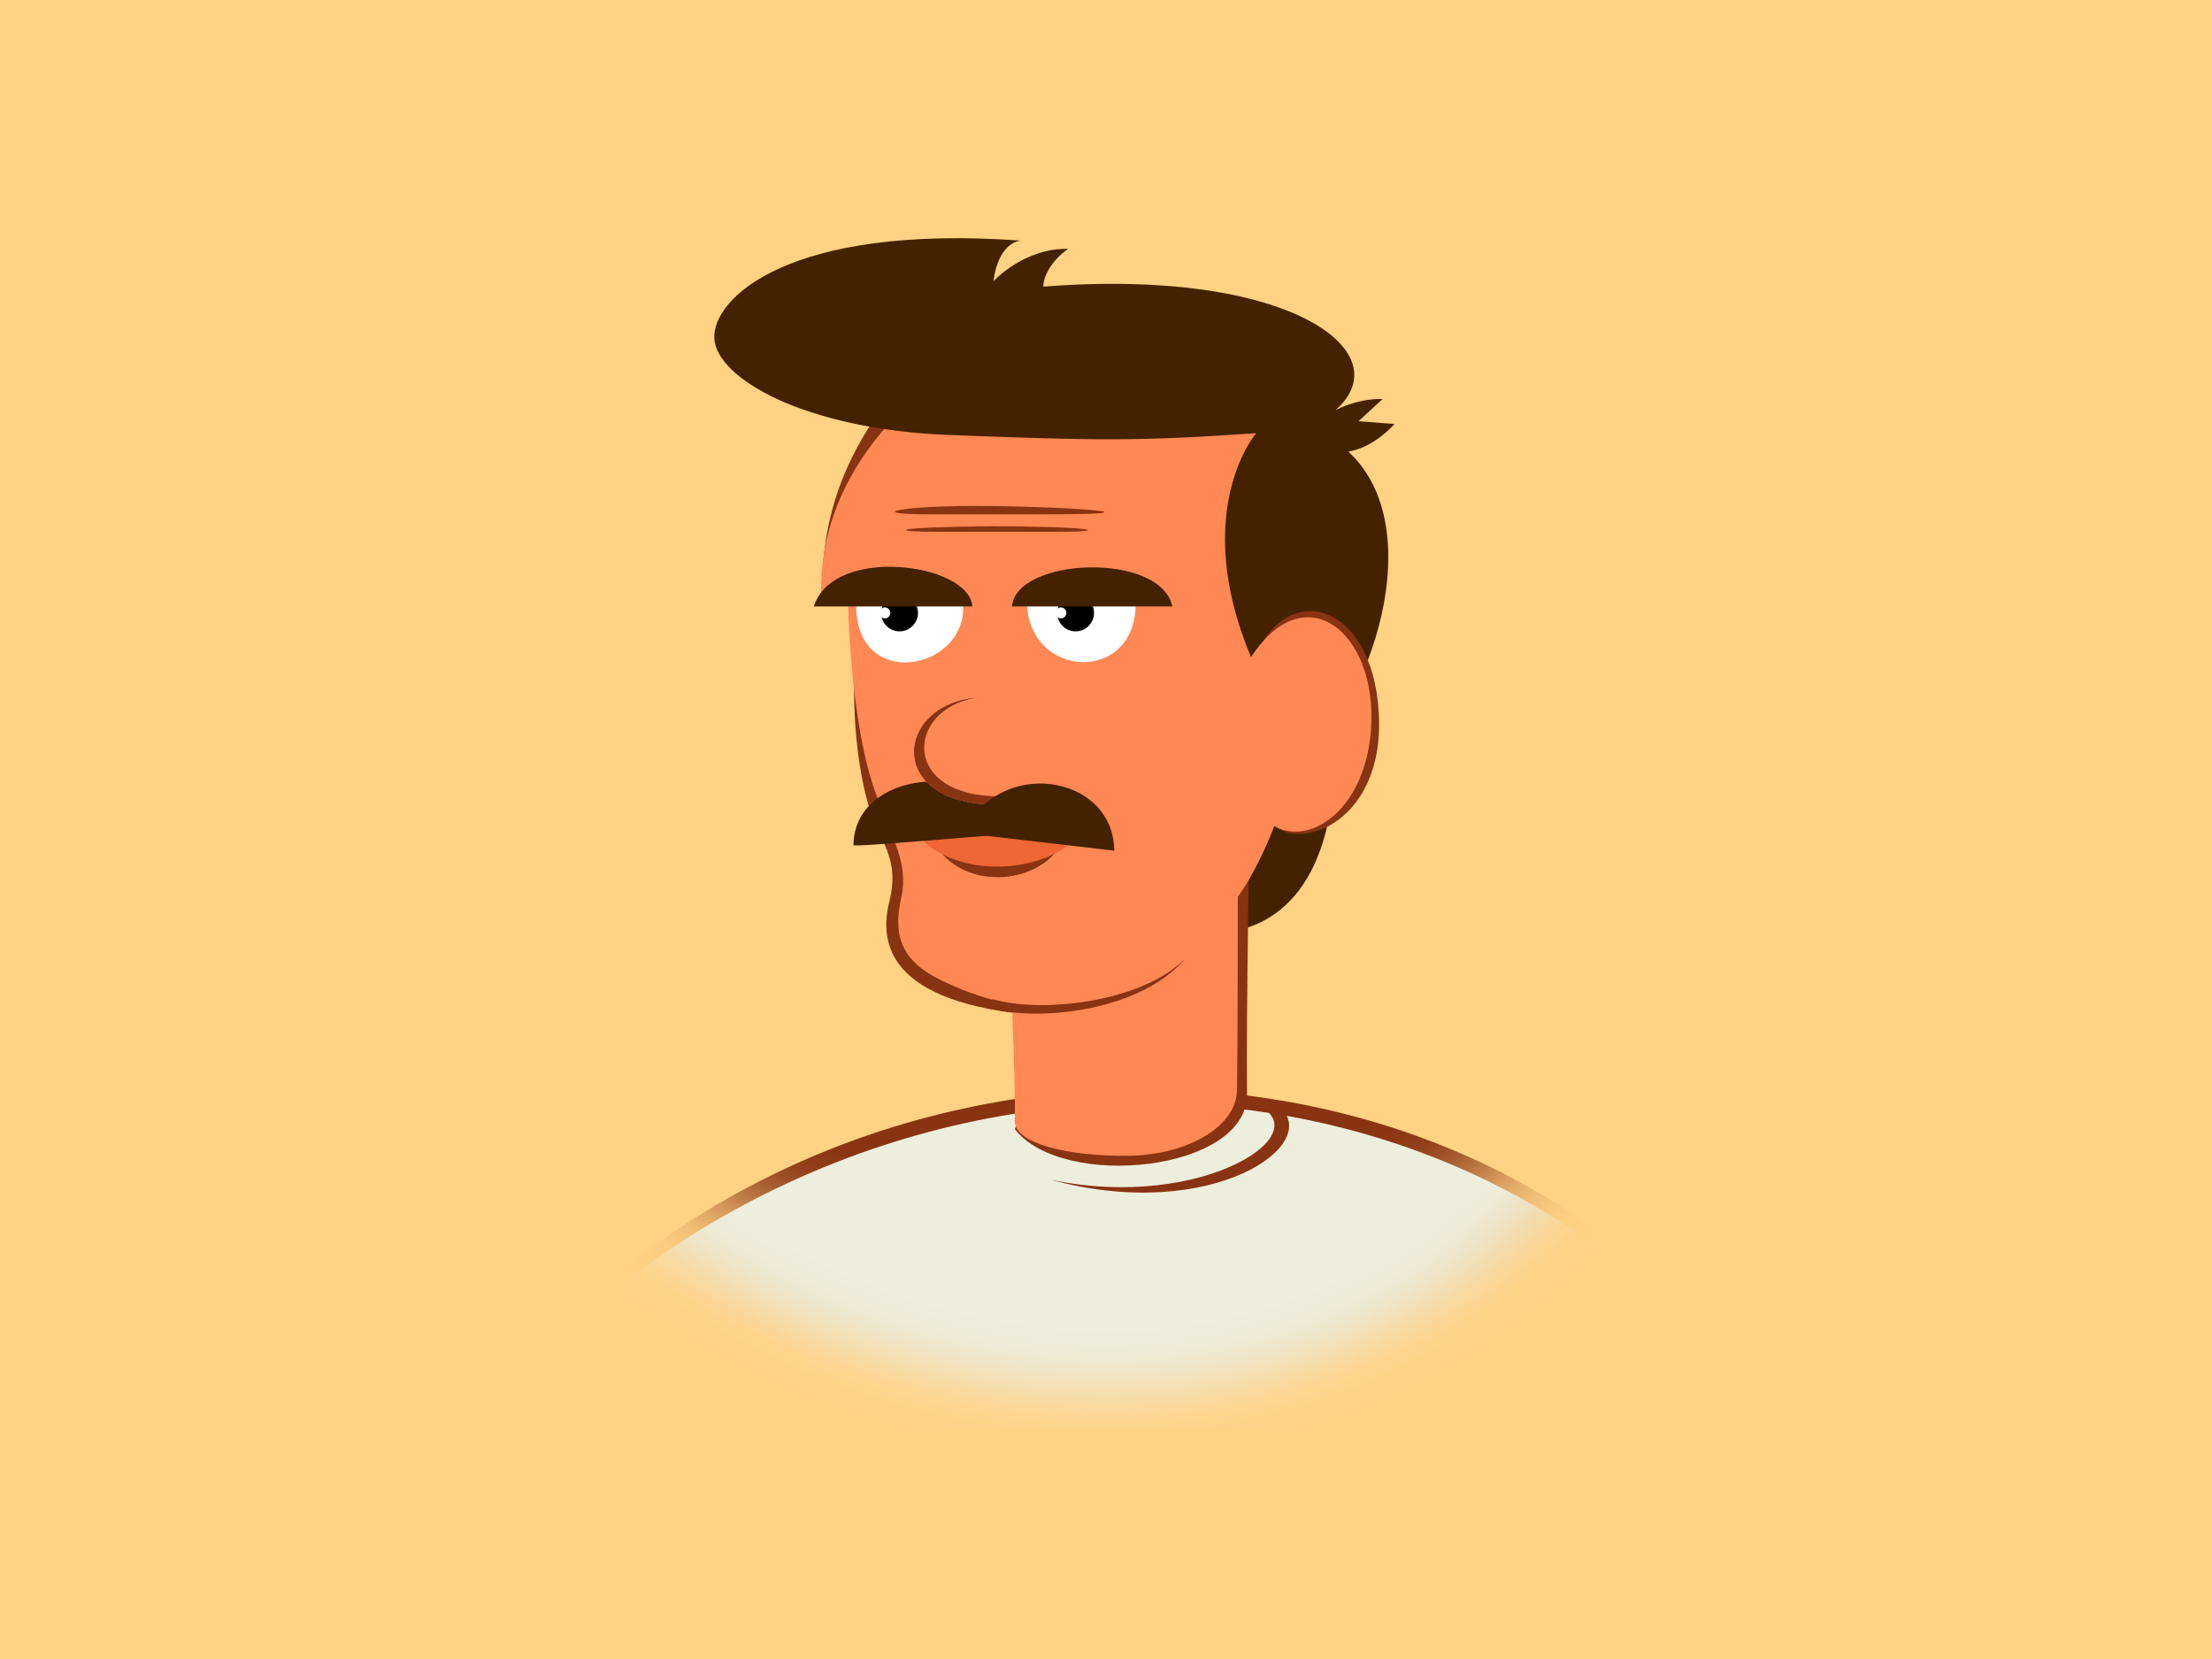
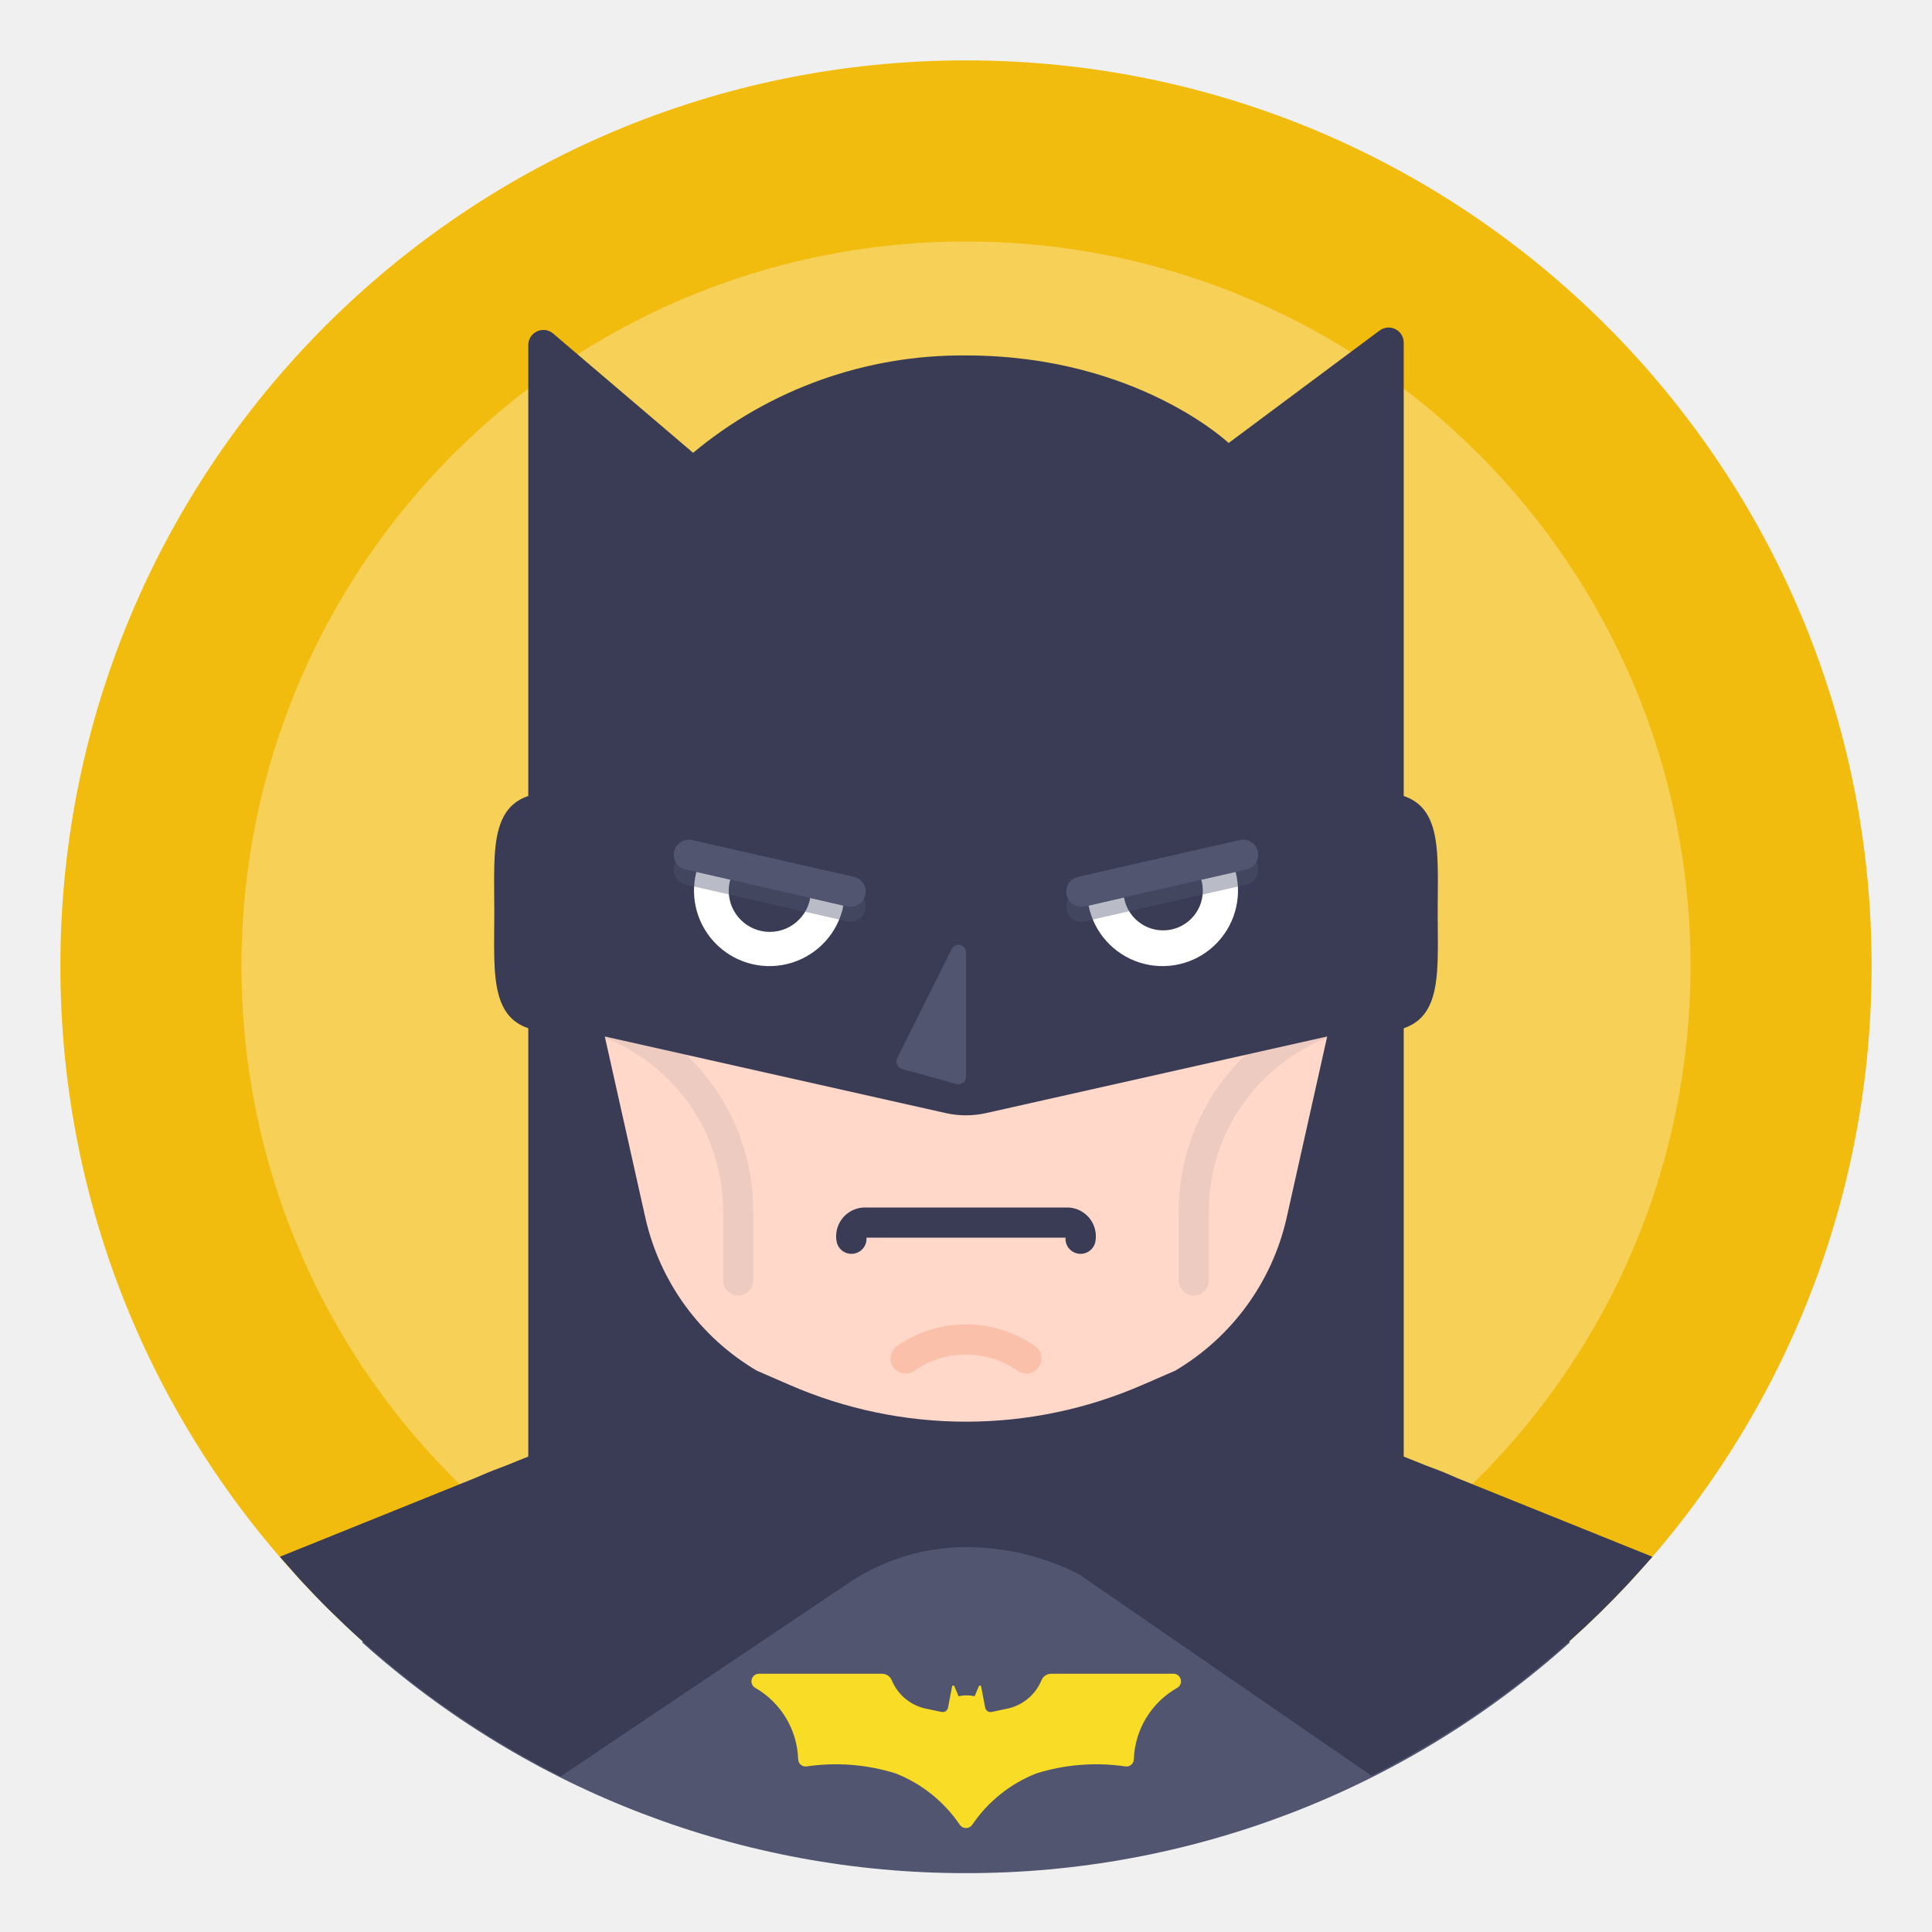
- <svg xmlns="http://www.w3.org/2000/svg" width="6in" height="4.5in" viewBox="0 0 2400 1800" role="img" aria-labelledby="title desc">
-   <path fill="#ffd284" d="M 0,0 2400,0 2400,1800 0,1800" />
-   <svg x="550" y="250" width="1300" height="1300" viewBox="0 0 1300 1300">
-     <defs>
-       <filter id="blur10">
-         <feGaussianBlur in="SourceGraphic" stdDeviation="30" />
-       </filter>
-       <filter id="blur30">
-         <feGaussianBlur in="SourceGraphic" stdDeviation="50" />
-       </filter>
-       <mask id="mask10">
-         <path fill="#fff" filter="url(#blur10)" d="M -124,720 C 148,1396 1162,1520 1330,630 1432,72 1334,-66 1334,-66 1334,-66 -100,-56 -100,-54" />
-       </mask>
-       <mask id="mask30">
-         <path fill="#fff" filter="url(#blur30)" transform="translate(0, -100)" d="M -124,720 C 148,1396 1162,1520 1330,630 1432,72 1334,-66 1334,-66 1334,-66 -100,-56 -100,-54" />
-       </mask>
-     </defs>
-     <path id="hair-back" fill="#420" d="M 898,571 C 897,716 829,764 763,762 697,760 846,563 883,569" />
-     <path id="shirt-line" mask="url(#mask30)" fill="#831" d="M -29,1287 C 326,810 1087,810 1386,1307" />
-     <path id="shirt" mask="url(#mask10)" fill="#eed" d="M -45,1308 C 358,812 1088,835 1393,1330" />
-     <path id="neck-line" fill="#831" d="M 837,950 C 888,990 766,1078 590,1030 756,1065 886,977 811,948" />
-     <path id="face-line" fill="#831" d="M 465,125 C 366,224 343,307 342,387 370,387 398,381 384,394 366,520 385,605 396,635 407,665 426,684 415,728 404,772 411,839 579,852 571,858 553,978 551,975 603,1042 804,1021 803,937 802,853 806,625 806,625 806,625 832,152 832,152" />
-     <path id="face-skin" fill="#f85" d="M 450,175 C 340,270 340,366 341,403 369,403 370,400 370,400 370,400 372,554 407,627 417,658 436,687 428,723 420,759 423,790 470,813 517,836 548,839 548,839 548,839 552,941 551,966 550,991 611,1005 675,1004 739,1003 791,972 792,934 793,896 793,723 793,723 793,723 936,539 841,159" />
-     <path id="face-lines" fill="#831" d="M 529,845 C 582,858 689,846 736,790 690,837 581,850 527,834M 464,665 C 493,716 576,712 602,665M 464,327 C 418,327 412,322 525,321 637,321 658,327 597,327M 456,308 C 387,308 426,298 523,299 621,300 714,308 586,308" />
-     <path id="lips" fill="#e63" d="M 439,646 C 474,707 590,701 623,652" />
-     <path id="mustache2" fill="#420" d="M 542,655 C 399,667 377,668 376,667 377,584 516,577 536,639" />
-     <path id="nose-skin" fill="#f85" d="M 539,623 C 409,627 420,515 509,507" />
-     <path id="nose" fill="#831" d="M 539,623 C 409,627 420,515 509,507 432,520 427,616 538,614" />
-     <path id="mustache1" fill="#420" d="M 496,654 C 532,571 658,589 659,673" />
-     <path id="eyes" fill="#fff" d="M 495,405 C 500,478 376,502 379,403M 564,401 C 564,489 687,493 682,400" />
-     <circle id="pupil-1" cx="426" cy="415" r="20" fill="#000" />
-     <circle id="pupil-2" cx="617" cy="415" r="20" fill="#000" />
-     <circle id="eye-bright-1" cx="410" cy="415" r="6" fill="#fff" />
-     <circle id="eye-bright-2" cx="601" cy="415" r="6" fill="#fff" />
-     <path id="hair" fill="#420" d="M 333,408 C 354,341 502,361 505,408M 548,408 C 552,355 709,348 722,408M 839,525 C 735,350 794,243 813,220 683,229 640,228 481,222 322,216 227,160 225,117 223,74 305,-7 557,11 531,16 528,55 528,55 528,55 561,19 609,20 593,31 582,48 582,61 849,40 971,132 899,195 927,181 950,183 950,183 950,183 924,207 924,207 924,207 963,210 963,210 963,210 942,235 913,240 1012,332 917,549 867,556" />
-     <path id="ear-line" fill="#831" d="M 810,469 C 841,378 939,399 946,524 953,649 848,679 826,637" />
-     <path id="ear" fill="#f85" d="M 821,637 C 859,678 936,635 938,531 940,427 855,368 797,481" />
-   </svg>
+ <svg xmlns="http://www.w3.org/2000/svg" width="800px" height="800px" viewBox="0 0 128 128" data-name="Layer 1" id="Layer_1">
+   <defs>
+     <style>.cls-1{fill:#f2bc0f;}.cls-2,.cls-8{fill:#ffffff;}.cls-2{opacity:0.3;}.cls-3{fill:#515570;}.cls-4{fill:#393c54;}.cls-5{fill:#ffd8c9;}.cls-10,.cls-12,.cls-6,.cls-7,.cls-9{fill:none;stroke-linecap:round;stroke-linejoin:round;stroke-width:2px;}.cls-6{stroke:#393c54;}.cls-10,.cls-7,.cls-9{stroke:#515570;}.cls-7{opacity:0.1;}.cls-9{opacity:0.4;}.cls-11{fill:#f8dc25;}.cls-12{stroke:#fbc0aa;}</style>
+   </defs>
+   <circle class="cls-1" cx="64" cy="64" r="60" />
+   <circle class="cls-2" cx="64" cy="64" r="48" />
+   <path class="cls-3" d="M64,124.1a59.78,59.78,0,0,0,40-15.28l-2.39-5.68c-1.71-4-6.22-6.64-11.29-6.64H37.69c-5.07,0-9.58,2.66-11.29,6.64L24,108.82A59.78,59.78,0,0,0,64,124.1Z" />
+   <path class="cls-4" d="M95.25,60.43c0,4.38.45,7.93-3.93,7.93a7.93,7.93,0,1,1,0-15.86C95.7,52.5,95.25,56.05,95.25,60.43Z" />
+   <path class="cls-4" d="M44.61,60.43a7.93,7.93,0,0,1-7.93,7.93c-4.38,0-3.93-3.55-3.93-7.93s-.45-7.93,3.93-7.93A7.93,7.93,0,0,1,44.61,60.43Z" />
+   <path class="cls-5" d="M64,95.37A28.31,28.31,0,0,1,35.68,67.05V52.43c0-15.64,12.68-25.32,28.32-25.32s28.32,9.68,28.32,25.32V67.05A28.31,28.31,0,0,1,64,95.37Z" />
+   <path class="cls-6" d="M56.41,82.07A.91.91,0,0,1,57.25,81h13.5a.91.91,0,0,1,.84,1.07" />
+   <path class="cls-7" d="M90.91,67A13.34,13.34,0,0,0,79.09,80.34v4.49" />
+   <path class="cls-7" d="M37.09,67A13.34,13.34,0,0,1,48.91,80.34v4.49" />
+   <path class="cls-4" d="M35,67.53l27.68,6.22a6.14,6.14,0,0,0,2.63,0L93,67.53V22.7a1,1,0,0,0-1.6-.8l-10,7.45s-6.12-5.8-17.39-5.8A27.83,27.83,0,0,0,45.92,30l-9.27-7.9a1,1,0,0,0-1.65.76Z" />
+   <path class="cls-8" d="M46.13,57.75,55.88,60a5,5,0,1,1-9.75-2.21Z" />
+   <circle class="cls-4" cx="51" cy="59.02" r="2.72" />
+   <line class="cls-9" x1="56.36" x2="45.64" y1="60.07" y2="57.63" />
+   <line class="cls-10" x1="56.36" x2="45.64" y1="59.07" y2="56.63" />
+   <path class="cls-11" d="M78,111.82a.5.5,0,0,0-.26-.93H69.65a.7.7,0,0,0-.65.43h0a3.15,3.15,0,0,1-2.3,1.89l-1,.21a.36.36,0,0,1-.43-.29L65,111.72a.08.08,0,0,0-.15,0l-.28.66a2.37,2.37,0,0,0-1.06,0l-.28-.66a.08.08,0,0,0-.15,0l-.27,1.41a.36.36,0,0,1-.43.29l-1-.21a3.15,3.15,0,0,1-2.3-1.89h0a.7.7,0,0,0-.65-.43H50.29a.5.5,0,0,0-.26.93,5.67,5.67,0,0,1,2.85,4.72.49.49,0,0,0,.56.49,13.27,13.27,0,0,1,5.89.46,9.19,9.19,0,0,1,4.26,3.41.5.5,0,0,0,.82,0,9.19,9.19,0,0,1,4.26-3.41,13.27,13.27,0,0,1,5.89-.46.49.49,0,0,0,.56-.49A5.67,5.67,0,0,1,78,111.82Z" />
+   <path class="cls-8" d="M81.87,57.75,72.12,60a5,5,0,1,0,9.75-2.21Z" />
+   <circle class="cls-4" cx="77.06" cy="59.01" r="2.63" />
+   <line class="cls-9" x1="71.64" x2="82.36" y1="60.07" y2="57.63" />
+   <line class="cls-10" x1="71.64" x2="82.36" y1="59.07" y2="56.63" />
+   <path class="cls-4" d="M93,96.5V67l-5,1.36L85.25,80.65a15.8,15.8,0,0,1-7.39,10.16l-2.14.93a29.26,29.26,0,0,1-23.44,0l-2.14-.93a15.8,15.8,0,0,1-7.39-10.16L40,68.36,35,67V96.5l-16.46,6.64,1.37,1.55a60.21,60.21,0,0,0,17.24,13l19.35-13A14,14,0,0,1,64,102.5a16.37,16.37,0,0,1,7.5,1.81l19.37,13.34a60.39,60.39,0,0,0,17-12.72c.56-.61,1.1-1.21,1.61-1.79Z" />
+   <path class="cls-12" d="M60,90a7,7,0,0,1,8,0" />
+   <path class="cls-3" d="M64,63.12v8.21a.51.51,0,0,1-.63.49l-3.62-1a.51.51,0,0,1-.31-.71l3.61-7.23A.5.5,0,0,1,64,63.12Z" />
</svg>
